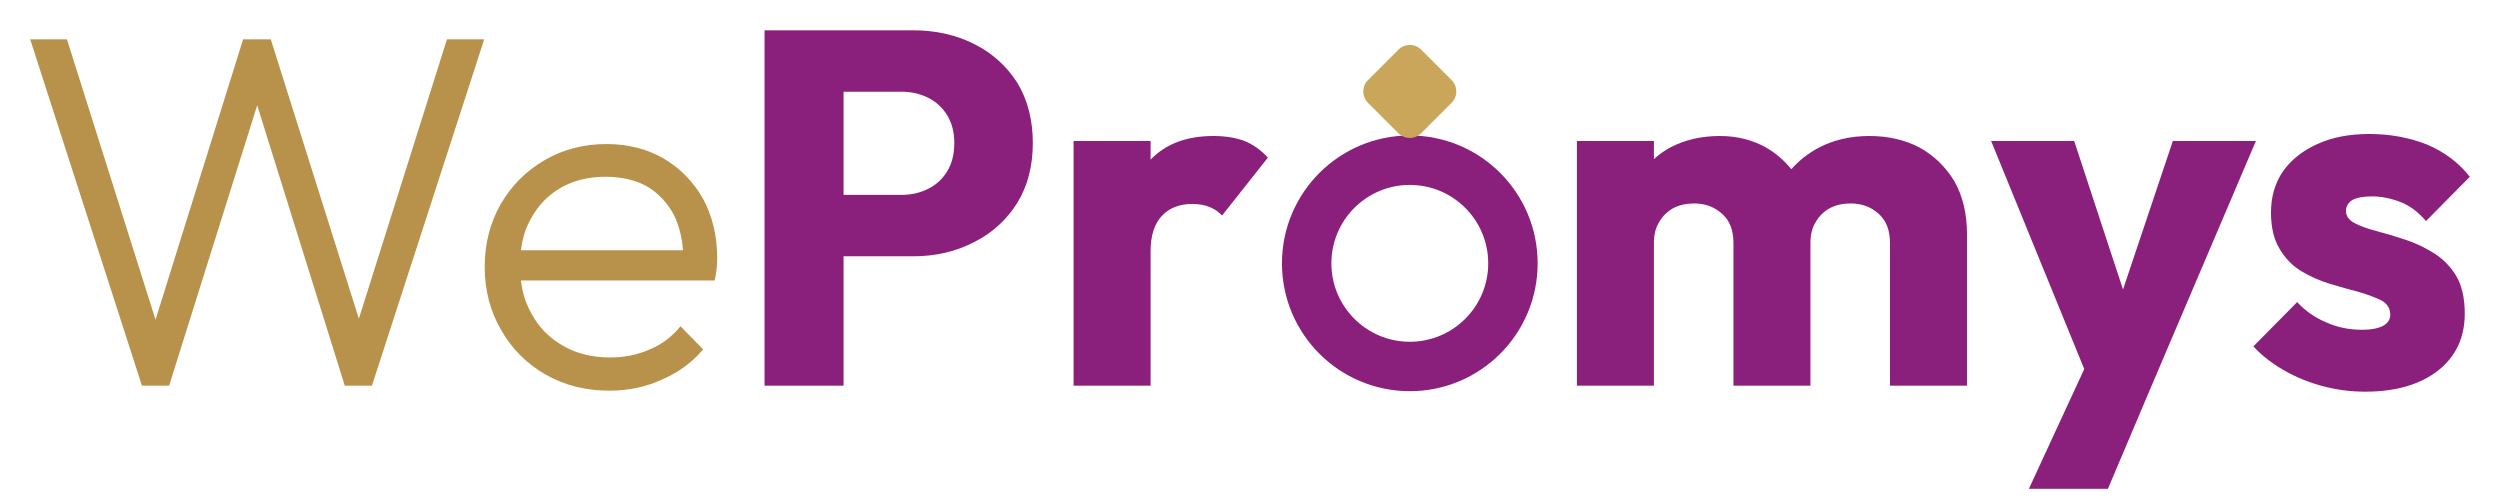
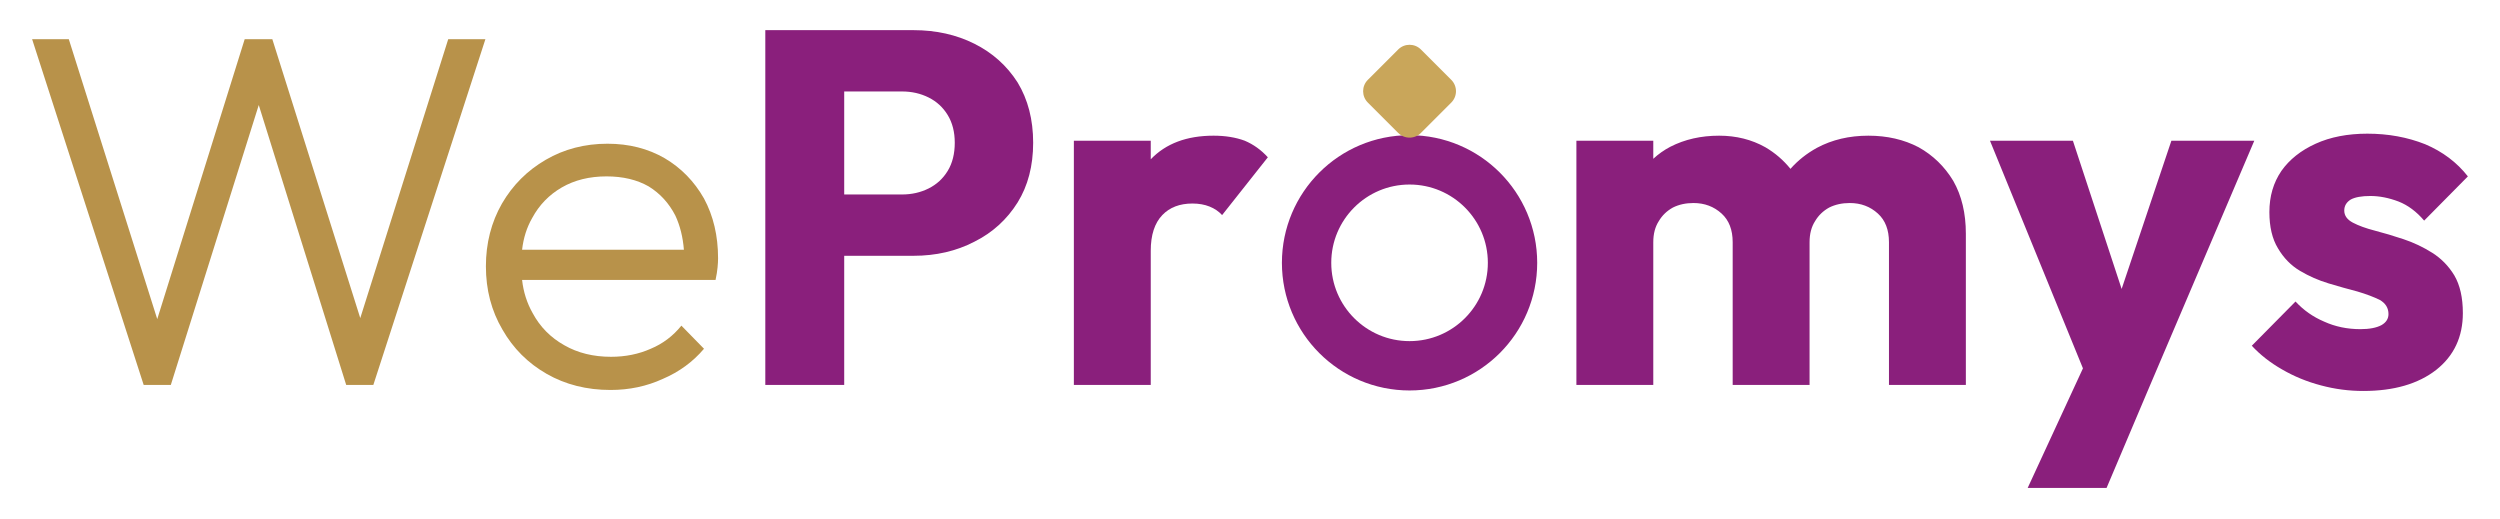
- <svg xmlns="http://www.w3.org/2000/svg" viewBox="-2.10 -76.60 496.70 99" width="993" height="198">
+ <svg xmlns="http://www.w3.org/2000/svg" viewBox="-2.10 -76.60 496.70 103.10" width="497" height="103" role="img" aria-label="WePromys">
  <g transform="translate(0.00 0.00)">
    <path fill="#B8924A" d="M31.5 0L26.1 0L3.9-68.8L11.2-68.8L28.8-13.1L46.2-68.8L51.7-68.8L69.2-13.3L86.7-68.8L94.1-68.8L71.8 0L66.4 0L49-55.7L31.5 0ZM119 1L119 1Q111.9 1 106.3-2.2Q100.7-5.4 97.5-11Q94.2-16.6 94.2-23.6L94.2-23.6Q94.2-30.5 97.4-36.1Q100.6-41.6 106.1-44.8Q111.6-48 118.4-48L118.4-48Q124.8-48 129.8-45.1Q134.7-42.2 137.6-37.1Q140.4-31.9 140.4-25.2L140.4-25.2Q140.4-24.4 140.3-23.4Q140.2-22.3 139.9-20.9L139.9-20.9L101.4-20.9Q101.8-17.3 103.5-14.3L103.5-14.3Q105.7-10.2 109.8-7.9Q113.8-5.6 119.1-5.6L119.1-5.6Q123.4-5.6 127-7.2Q130.6-8.7 133.1-11.8L133.1-11.8L137.6-7.2Q134.3-3.3 129.4-1.2Q124.6 1 119 1ZM101.4-26.9L101.4-26.9L133.6-26.9Q133.3-30.7 131.9-33.7L131.9-33.7Q130-37.4 126.6-39.5Q123.1-41.5 118.2-41.5L118.2-41.5Q113.1-41.5 109.3-39.3Q105.5-37.1 103.4-33.2L103.4-33.2Q101.8-30.4 101.4-26.9Z" />
    <path fill="#8A1F7C" transform="translate(143.00 0)" d="M22.5 0L6.8 0L6.8-70.6L36.3-70.6Q43-70.6 48.4-67.9Q53.8-65.2 57.0-60.2Q60.1-55.1 60.1-48.2Q60.1-41.3 57.0-36.3Q53.8-31.2 48.4-28.5Q43-25.7 36.3-25.7L36.3-25.7L22.5-25.7L22.5 0ZM34-58.4L22.5-58.4L22.5-37.9L34-37.9Q36.9-37.9 39.3-39.1Q41.7-40.3 43.1-42.6Q44.5-44.9 44.5-48.2L44.5-48.2Q44.5-51.4 43.1-53.7Q41.7-56 39.3-57.2Q36.9-58.4 34-58.4L34-58.4ZM83.5 0L68.2 0L68.2-48.6L83.5-48.6L83.5-44.9Q88-49.6 96-49.6L96-49.6Q99.5-49.6 102.2-48.6Q104.8-47.5 106.8-45.3L106.8-45.3L97.7-33.8Q96.7-34.9 95.2-35.5Q93.7-36.1 91.8-36.1L91.8-36.1Q88-36.1 85.8-33.8Q83.5-31.4 83.5-26.7L83.5-26.7L83.5 0Z" />
    <circle cx="278.00" cy="-24.30" r="20.49" fill="none" stroke="#8A1F7C" stroke-width="9.82" />
    <rect x="270.53" y="-65.92" width="14.94" height="14.94" rx="3.20" transform="rotate(45 278.00 -58.45)" fill="#C9A65A" />
    <path fill="#8A1F7C" transform="translate(305.80 0)" d="M20.7 0L5.4 0L5.4-48.6L20.7-48.6L20.7-45Q22.2-46.4 24.1-47.4L24.1-47.4Q28.4-49.6 33.8-49.6L33.8-49.6Q38.9-49.6 43-47.3L43-47.3Q45.9-45.6 48-43L48-43Q50.2-45.5 53.3-47.2L53.3-47.2Q57.8-49.6 63.5-49.6L63.5-49.6Q69.1-49.6 73.5-47.3Q77.8-44.9 80.4-40.6Q82.9-36.2 82.9-30.1L82.9-30.1L82.9 0L67.6 0L67.6-28.4Q67.6-32.1 65.4-34.1Q63.1-36.2 59.8-36.2L59.8-36.2Q57.5-36.2 55.7-35.3Q53.9-34.3 52.9-32.6Q51.8-30.9 51.8-28.4L51.8-28.4L51.8 0L36.5 0L36.5-28.4Q36.5-32.1 34.3-34.1Q32-36.2 28.7-36.2L28.7-36.2Q26.4-36.2 24.6-35.3Q22.8-34.3 21.8-32.6Q20.7-30.9 20.7-28.4L20.7-28.4L20.7 0ZM110.9 20.5L95.2 20.5L106.2-3.3L87.7-48.6L104.2-48.6L113.9-19.1L123.8-48.6L140.3-48.6L119.5 0.2L110.9 20.5ZM162 1.2L162 1.2Q157.7 1.2 153.6 0.1Q149.4-1 145.8-3.1Q142.3-5.1 139.8-7.8L139.8-7.8L148.5-16.6Q150.9-14 154.2-12.6Q157.5-11.1 161.4-11.1L161.4-11.1Q164.1-11.1 165.6-11.9Q167-12.7 167-14.1L167-14.1Q167-15.9 165.3-16.9Q163.5-17.8 160.8-18.6Q158.1-19.3 155.1-20.2Q152.1-21.1 149.4-22.7Q146.7-24.3 145-27.2Q143.3-30 143.3-34.4L143.3-34.4Q143.3-39.1 145.7-42.6Q148.1-46 152.5-48Q156.9-50 162.8-50L162.8-50Q169-50 174.3-47.9Q179.5-45.7 182.8-41.5L182.8-41.5L174.1-32.7Q171.8-35.4 169.0-36.5Q166.1-37.6 163.4-37.6L163.4-37.6Q160.8-37.6 159.5-36.9Q158.2-36.1 158.2-34.7L158.2-34.7Q158.2-33.2 159.9-32.3Q161.6-31.4 164.3-30.7Q167-30 170-29Q173-28 175.7-26.3Q178.4-24.6 180.1-21.8Q181.8-18.9 181.8-14.3L181.8-14.3Q181.8-7.2 176.5-3Q171.1 1.2 162 1.2Z" />
  </g>
</svg>
